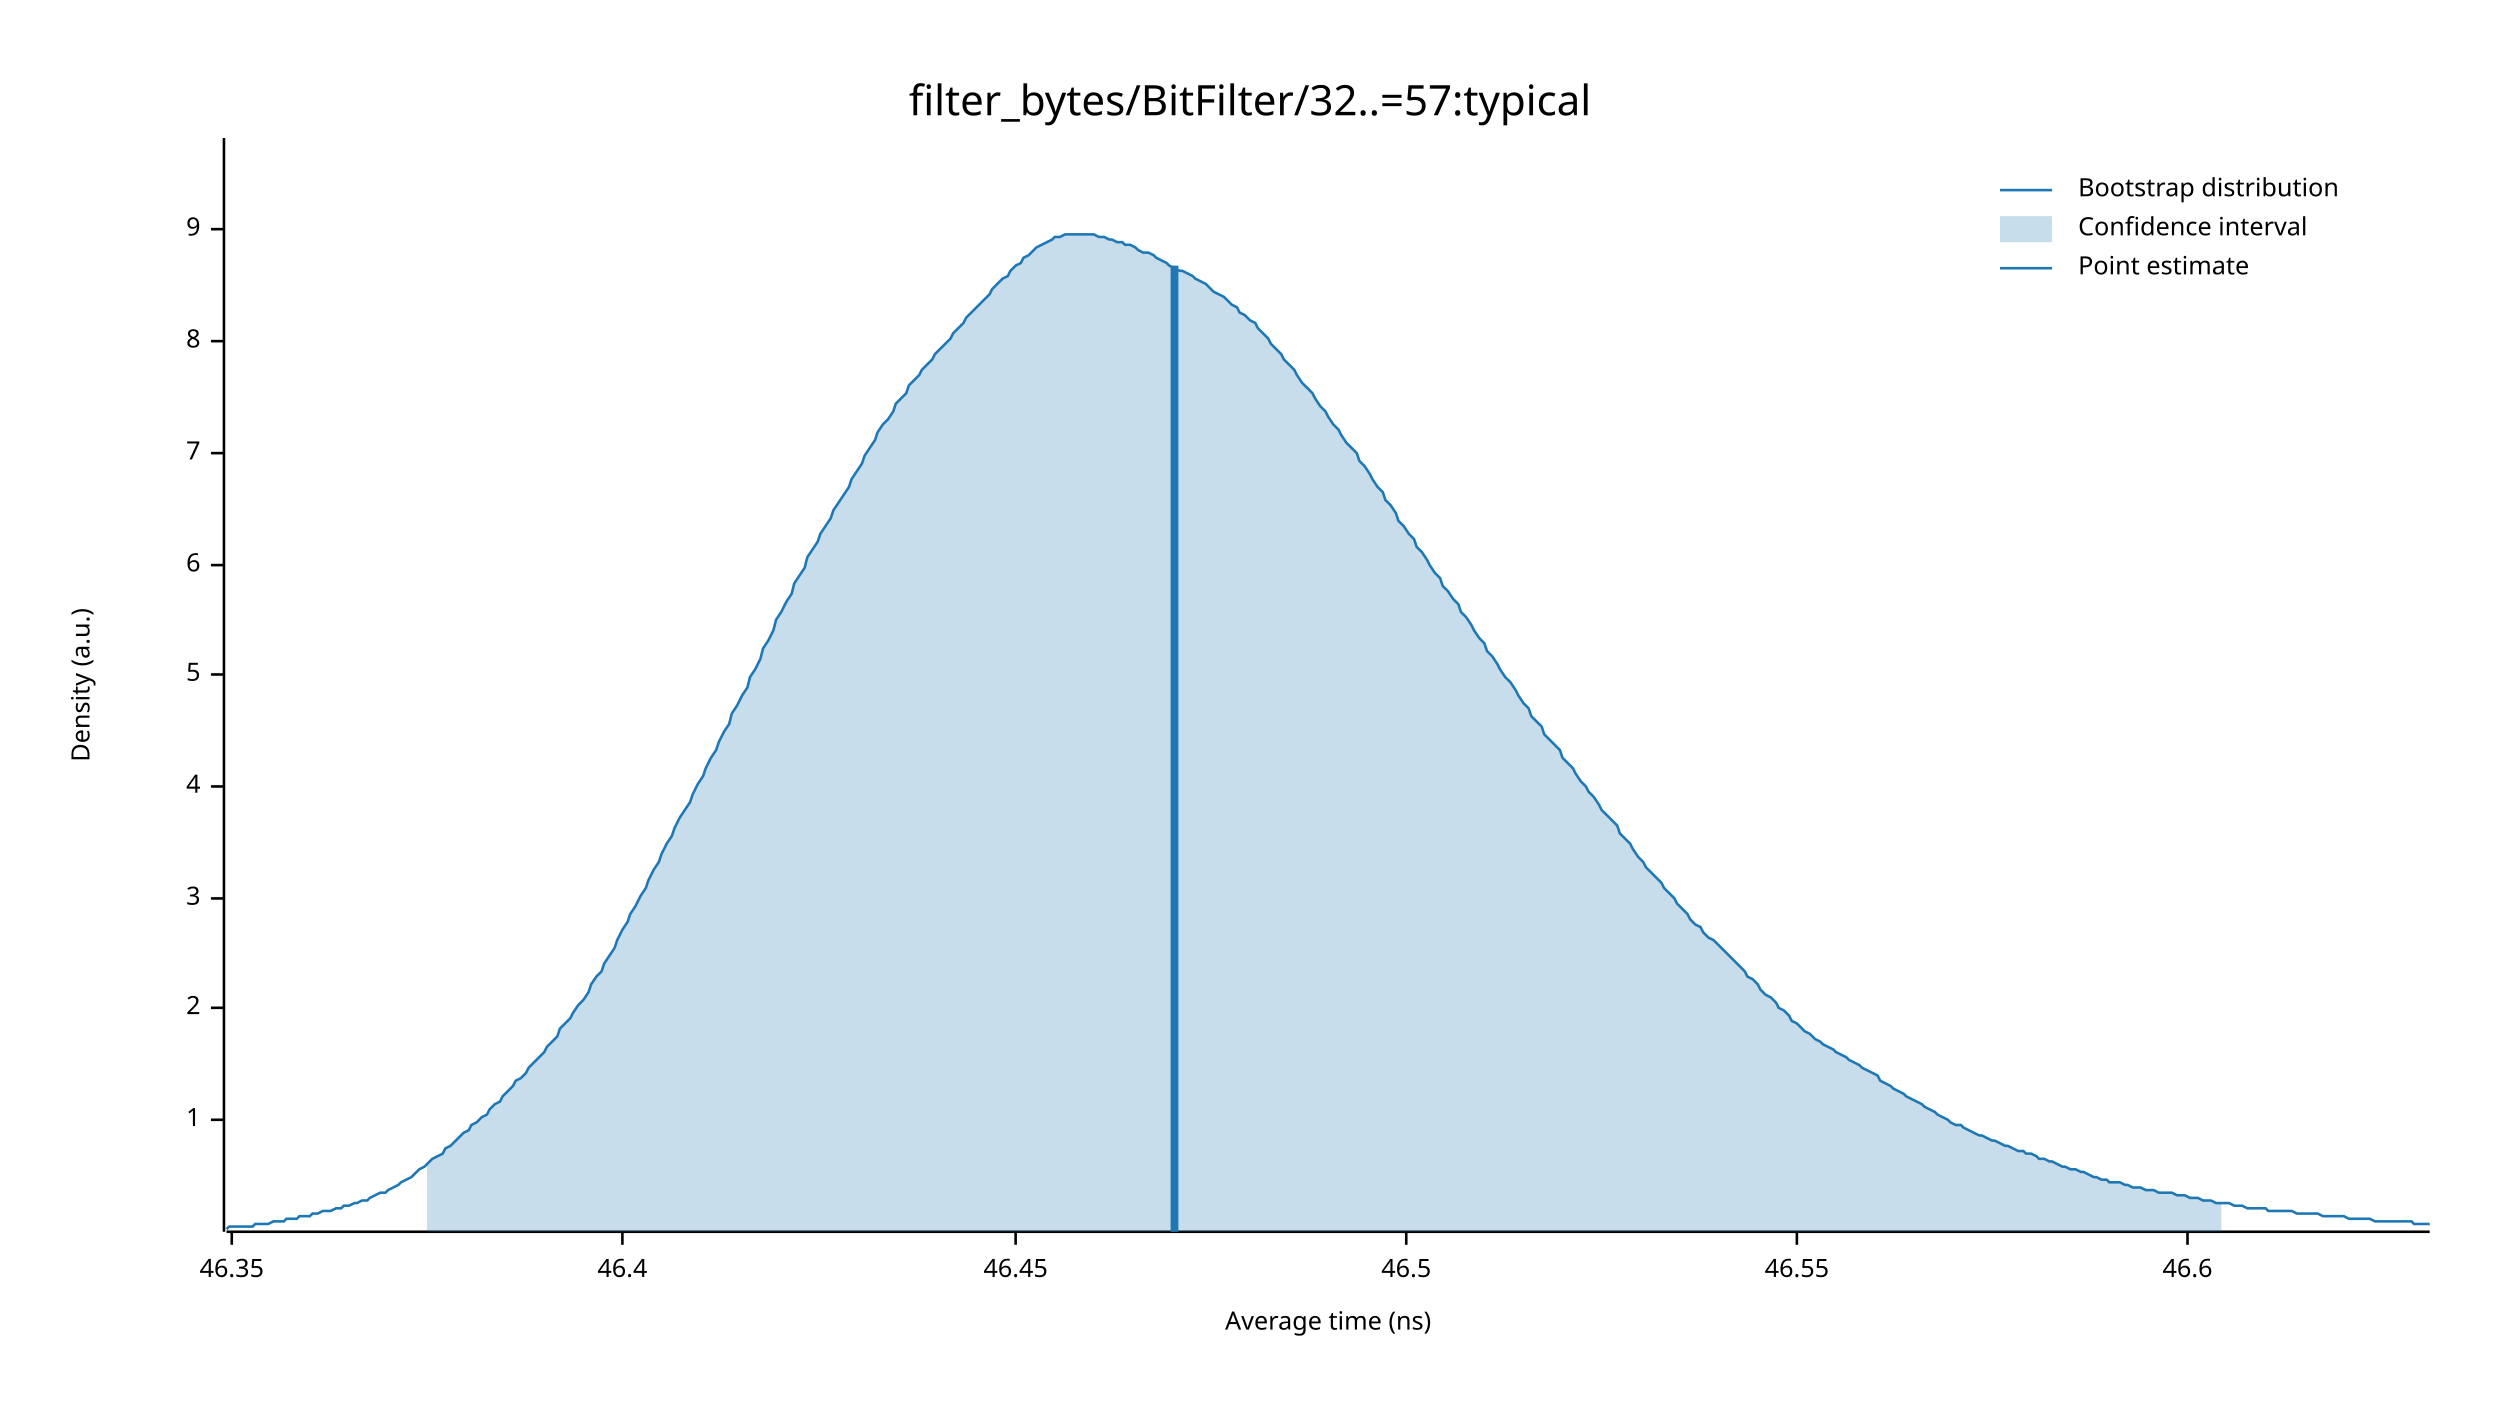
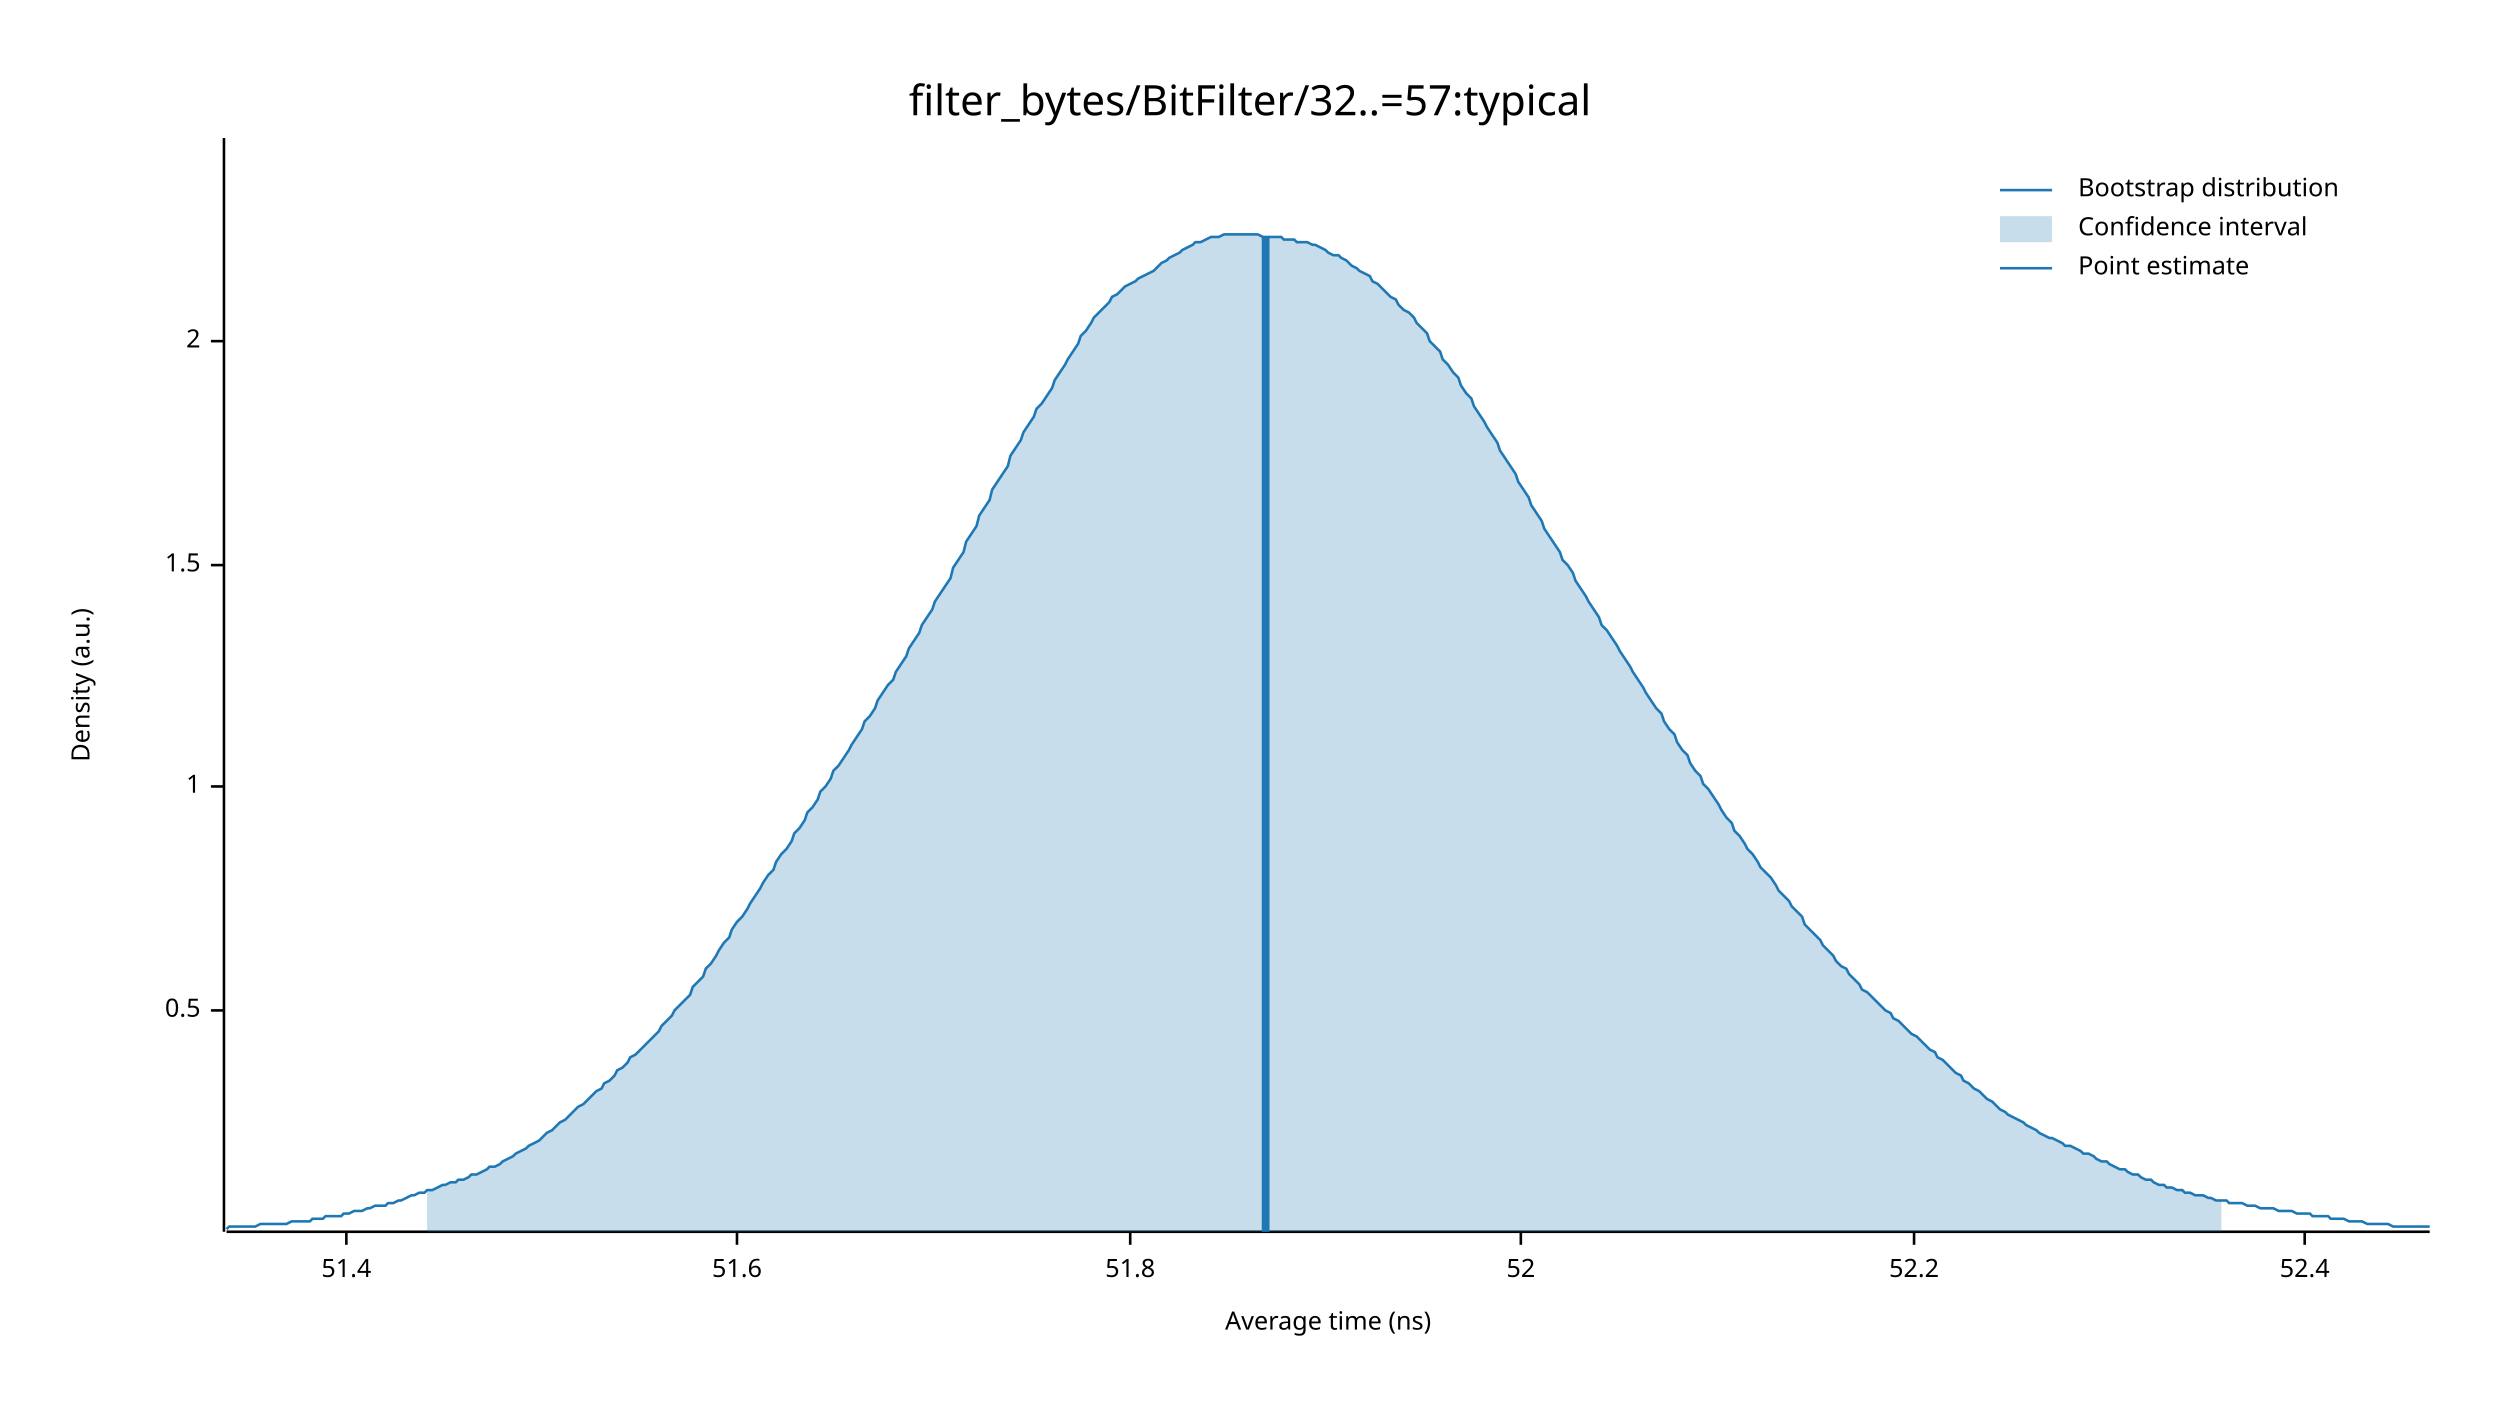
<svg xmlns="http://www.w3.org/2000/svg" width="960" height="540" viewBox="0 0 960 540">
  <text x="480" y="32" dy="0.76em" text-anchor="middle" font-family="sans-serif" font-size="16.129" opacity="1" fill="#000000">
filter_bytes/BitFilter/32..=57:typical
</text>
  <text x="27" y="263" dy="0.76em" text-anchor="middle" font-family="sans-serif" font-size="9.677" opacity="1" fill="#000000" transform="rotate(270, 27, 263)">
Density (a.u.)
</text>
  <text x="510" y="513" dy="-0.5ex" text-anchor="middle" font-family="sans-serif" font-size="9.677" opacity="1" fill="#000000">
Average time (ns)
</text>
  <polyline fill="none" opacity="1" stroke="#000000" stroke-width="1" points="86,53 86,473 " />
-   <text x="77" y="430" dy="0.5ex" text-anchor="end" font-family="sans-serif" font-size="9.677" opacity="1" fill="#000000">
+   <text x="77" y="388" dy="0.5ex" text-anchor="end" font-family="sans-serif" font-size="9.677" opacity="1" fill="#000000">
+ 0.5
+ </text>
+   <polyline fill="none" opacity="1" stroke="#000000" stroke-width="1" points="81,388 86,388 " />
+   <text x="77" y="302" dy="0.5ex" text-anchor="end" font-family="sans-serif" font-size="9.677" opacity="1" fill="#000000">
1
</text>
-   <polyline fill="none" opacity="1" stroke="#000000" stroke-width="1" points="81,430 86,430 " />
-   <text x="77" y="387" dy="0.5ex" text-anchor="end" font-family="sans-serif" font-size="9.677" opacity="1" fill="#000000">
+   <polyline fill="none" opacity="1" stroke="#000000" stroke-width="1" points="81,302 86,302 " />
+   <text x="77" y="217" dy="0.5ex" text-anchor="end" font-family="sans-serif" font-size="9.677" opacity="1" fill="#000000">
+ 1.5
+ </text>
+   <polyline fill="none" opacity="1" stroke="#000000" stroke-width="1" points="81,217 86,217 " />
+   <text x="77" y="131" dy="0.5ex" text-anchor="end" font-family="sans-serif" font-size="9.677" opacity="1" fill="#000000">
2
</text>
-   <polyline fill="none" opacity="1" stroke="#000000" stroke-width="1" points="81,387 86,387 " />
-   <text x="77" y="345" dy="0.5ex" text-anchor="end" font-family="sans-serif" font-size="9.677" opacity="1" fill="#000000">
- 3
+   <polyline fill="none" opacity="1" stroke="#000000" stroke-width="1" points="81,131 86,131 " />
+   <polyline fill="none" opacity="1" stroke="#000000" stroke-width="1" points="87,473 933,473 " />
+   <text x="133" y="483" dy="0.76em" text-anchor="middle" font-family="sans-serif" font-size="9.677" opacity="1" fill="#000000">
+ 51.4
</text>
-   <polyline fill="none" opacity="1" stroke="#000000" stroke-width="1" points="81,345 86,345 " />
-   <text x="77" y="302" dy="0.5ex" text-anchor="end" font-family="sans-serif" font-size="9.677" opacity="1" fill="#000000">
- 4
+   <polyline fill="none" opacity="1" stroke="#000000" stroke-width="1" points="133,473 133,478 " />
+   <text x="283" y="483" dy="0.76em" text-anchor="middle" font-family="sans-serif" font-size="9.677" opacity="1" fill="#000000">
+ 51.6
</text>
-   <polyline fill="none" opacity="1" stroke="#000000" stroke-width="1" points="81,302 86,302 " />
-   <text x="77" y="259" dy="0.5ex" text-anchor="end" font-family="sans-serif" font-size="9.677" opacity="1" fill="#000000">
- 5
+   <polyline fill="none" opacity="1" stroke="#000000" stroke-width="1" points="283,473 283,478 " />
+   <text x="434" y="483" dy="0.76em" text-anchor="middle" font-family="sans-serif" font-size="9.677" opacity="1" fill="#000000">
+ 51.8
</text>
-   <polyline fill="none" opacity="1" stroke="#000000" stroke-width="1" points="81,259 86,259 " />
-   <text x="77" y="217" dy="0.5ex" text-anchor="end" font-family="sans-serif" font-size="9.677" opacity="1" fill="#000000">
- 6
+   <polyline fill="none" opacity="1" stroke="#000000" stroke-width="1" points="434,473 434,478 " />
+   <text x="584" y="483" dy="0.76em" text-anchor="middle" font-family="sans-serif" font-size="9.677" opacity="1" fill="#000000">
+ 52
</text>
-   <polyline fill="none" opacity="1" stroke="#000000" stroke-width="1" points="81,217 86,217 " />
-   <text x="77" y="174" dy="0.5ex" text-anchor="end" font-family="sans-serif" font-size="9.677" opacity="1" fill="#000000">
- 7
+   <polyline fill="none" opacity="1" stroke="#000000" stroke-width="1" points="584,473 584,478 " />
+   <text x="735" y="483" dy="0.76em" text-anchor="middle" font-family="sans-serif" font-size="9.677" opacity="1" fill="#000000">
+ 52.2
</text>
-   <polyline fill="none" opacity="1" stroke="#000000" stroke-width="1" points="81,174 86,174 " />
-   <text x="77" y="131" dy="0.5ex" text-anchor="end" font-family="sans-serif" font-size="9.677" opacity="1" fill="#000000">
- 8
+   <polyline fill="none" opacity="1" stroke="#000000" stroke-width="1" points="735,473 735,478 " />
+   <text x="885" y="483" dy="0.76em" text-anchor="middle" font-family="sans-serif" font-size="9.677" opacity="1" fill="#000000">
+ 52.4
</text>
-   <polyline fill="none" opacity="1" stroke="#000000" stroke-width="1" points="81,131 86,131 " />
-   <text x="77" y="88" dy="0.5ex" text-anchor="end" font-family="sans-serif" font-size="9.677" opacity="1" fill="#000000">
- 9
- </text>
-   <polyline fill="none" opacity="1" stroke="#000000" stroke-width="1" points="81,88 86,88 " />
-   <polyline fill="none" opacity="1" stroke="#000000" stroke-width="1" points="87,473 933,473 " />
-   <text x="89" y="483" dy="0.76em" text-anchor="middle" font-family="sans-serif" font-size="9.677" opacity="1" fill="#000000">
- 46.35
- </text>
-   <polyline fill="none" opacity="1" stroke="#000000" stroke-width="1" points="89,473 89,478 " />
-   <text x="239" y="483" dy="0.76em" text-anchor="middle" font-family="sans-serif" font-size="9.677" opacity="1" fill="#000000">
- 46.4
- </text>
-   <polyline fill="none" opacity="1" stroke="#000000" stroke-width="1" points="239,473 239,478 " />
-   <text x="390" y="483" dy="0.76em" text-anchor="middle" font-family="sans-serif" font-size="9.677" opacity="1" fill="#000000">
- 46.45
- </text>
-   <polyline fill="none" opacity="1" stroke="#000000" stroke-width="1" points="390,473 390,478 " />
-   <text x="540" y="483" dy="0.76em" text-anchor="middle" font-family="sans-serif" font-size="9.677" opacity="1" fill="#000000">
- 46.5
- </text>
-   <polyline fill="none" opacity="1" stroke="#000000" stroke-width="1" points="540,473 540,478 " />
-   <text x="690" y="483" dy="0.76em" text-anchor="middle" font-family="sans-serif" font-size="9.677" opacity="1" fill="#000000">
- 46.55
- </text>
-   <polyline fill="none" opacity="1" stroke="#000000" stroke-width="1" points="690,473 690,478 " />
-   <text x="840" y="483" dy="0.76em" text-anchor="middle" font-family="sans-serif" font-size="9.677" opacity="1" fill="#000000">
- 46.6
- </text>
-   <polyline fill="none" opacity="1" stroke="#000000" stroke-width="1" points="840,473 840,478 " />
-   <polyline fill="none" opacity="1" stroke="#1F78B4" stroke-width="1" points="87,472 88,471 90,471 92,471 93,471 95,471 97,471 98,470 100,470 102,470 103,470 105,469 107,469 109,469 110,468 112,468 114,468 115,467 117,467 119,467 120,466 122,466 124,465 125,465 127,465 129,464 131,464 132,463 134,463 136,462 137,462 139,461 141,461 142,460 144,459 146,458 148,458 149,457 151,456 153,455 154,454 156,453 158,452 159,451 161,449 163,448 164,447 166,445 168,444 170,443 171,441 173,440 175,438 176,437 178,435 180,434 181,432 183,431 185,429 187,428 188,426 190,424 192,423 193,421 195,419 197,417 198,415 200,414 202,412 203,410 205,408 207,406 209,404 210,402 212,400 214,398 215,395 217,393 219,391 220,389 222,386 224,384 226,381 227,378 229,375 231,373 232,370 234,367 236,364 237,361 239,357 241,354 242,351 244,348 246,344 248,341 249,338 251,334 253,331 254,328 256,324 258,321 259,318 261,314 263,311 265,308 266,305 268,301 270,298 271,295 273,291 275,288 276,285 278,281 280,278 281,274 283,271 285,267 287,264 288,260 290,257 292,253 293,249 295,246 297,242 298,238 300,235 302,231 304,228 305,224 307,221 309,218 310,214 312,211 314,208 315,205 317,202 319,199 320,196 322,193 324,190 326,187 327,184 329,181 331,178 332,175 334,172 336,169 337,166 339,163 341,161 343,158 344,155 346,153 348,151 349,148 351,146 353,144 354,142 356,140 358,138 359,136 361,134 363,132 365,130 366,128 368,126 370,124 371,122 373,120 375,118 376,117 378,115 380,113 381,111 383,109 385,107 387,106 388,104 390,102 392,101 393,99 395,98 397,96 398,95 400,94 402,93 404,92 405,91 407,91 409,90 410,90 412,90 414,90 415,90 417,90 419,90 420,90 422,91 424,91 426,92 427,92 429,93 431,93 432,94 434,94 436,95 437,96 439,97 441,97 443,98 444,99 446,100 448,101 449,102 451,103 453,104 454,104 456,105 458,106 459,107 461,108 463,109 465,111 466,112 468,113 470,114 471,115 473,117 475,118 476,120 478,121 480,123 482,124 483,126 485,128 487,130 488,132 490,134 492,136 493,138 495,140 497,142 498,144 500,147 502,149 504,151 505,153 507,156 509,158 510,160 512,163 514,165 515,167 517,170 519,172 521,174 522,177 524,179 526,182 527,184 529,187 531,189 532,192 534,194 536,197 537,200 539,202 541,205 543,207 544,210 546,212 548,215 549,217 551,220 553,222 554,225 556,227 558,230 560,232 561,235 563,237 565,240 566,242 568,245 570,247 571,250 573,252 575,255 576,257 578,260 580,262 582,265 583,267 585,270 587,272 588,275 590,277 592,279 593,282 595,284 597,286 599,288 600,291 602,293 604,295 605,297 607,300 609,302 610,304 612,306 614,309 615,311 617,313 619,315 621,317 622,320 624,322 626,324 627,326 629,329 631,331 632,333 634,335 636,337 638,339 639,341 641,343 643,345 644,347 646,349 648,351 649,353 651,355 653,356 654,358 656,360 658,361 660,363 661,364 663,366 665,368 666,369 668,371 670,373 671,375 673,376 675,378 676,380 678,382 680,383 682,385 683,387 685,388 687,390 688,392 690,393 692,395 693,396 695,397 697,399 699,400 700,401 702,402 704,403 705,404 707,405 709,406 710,407 712,408 714,409 715,410 717,411 719,412 721,413 722,415 724,416 726,417 727,418 729,419 731,420 732,421 734,422 736,423 738,424 739,425 741,426 743,427 744,428 746,429 748,430 749,431 751,432 753,432 754,433 756,434 758,435 760,436 761,436 763,437 765,438 766,438 768,439 770,440 771,440 773,441 775,442 777,442 778,443 780,443 782,444 783,445 785,445 787,446 788,446 790,447 792,448 793,448 795,449 797,449 799,450 800,450 802,451 804,452 805,452 807,453 809,453 810,454 812,454 814,454 816,455 817,455 819,456 821,456 822,456 824,457 826,457 827,457 829,458 831,458 832,458 834,458 836,459 838,459 839,459 841,460 843,460 844,460 846,461 848,461 849,461 851,462 853,462 855,462 856,462 858,463 860,463 861,463 863,464 865,464 866,464 868,464 870,464 871,465 873,465 875,465 877,465 878,465 880,465 882,466 883,466 885,466 887,466 888,466 890,466 892,467 894,467 895,467 897,467 899,467 900,467 902,468 904,468 905,468 907,468 909,468 910,468 912,469 914,469 916,469 917,469 919,469 921,469 922,469 924,469 926,469 927,470 929,470 931,470 933,470 " />
-   <polygon opacity="0.25" fill="#1F78B4" points="164,447 166,445 168,444 170,443 171,441 173,440 175,438 176,437 178,435 180,434 181,432 183,431 185,429 187,428 188,426 190,424 192,423 193,421 195,419 197,417 198,415 200,414 202,412 203,410 205,408 207,406 209,404 210,402 212,400 214,398 215,395 217,393 219,391 220,389 222,386 224,384 226,381 227,378 229,375 231,373 232,370 234,367 236,364 237,361 239,357 241,354 242,351 244,348 246,344 248,341 249,338 251,334 253,331 254,328 256,324 258,321 259,318 261,314 263,311 265,308 266,305 268,301 270,298 271,295 273,291 275,288 276,285 278,281 280,278 281,274 283,271 285,267 287,264 288,260 290,257 292,253 293,249 295,246 297,242 298,238 300,235 302,231 304,228 305,224 307,221 309,218 310,214 312,211 314,208 315,205 317,202 319,199 320,196 322,193 324,190 326,187 327,184 329,181 331,178 332,175 334,172 336,169 337,166 339,163 341,161 343,158 344,155 346,153 348,151 349,148 351,146 353,144 354,142 356,140 358,138 359,136 361,134 363,132 365,130 366,128 368,126 370,124 371,122 373,120 375,118 376,117 378,115 380,113 381,111 383,109 385,107 387,106 388,104 390,102 392,101 393,99 395,98 397,96 398,95 400,94 402,93 404,92 405,91 407,91 409,90 410,90 412,90 414,90 415,90 417,90 419,90 420,90 422,91 424,91 426,92 427,92 429,93 431,93 432,94 434,94 436,95 437,96 439,97 441,97 443,98 444,99 446,100 448,101 449,102 451,103 453,104 454,104 456,105 458,106 459,107 461,108 463,109 465,111 466,112 468,113 470,114 471,115 473,117 475,118 476,120 478,121 480,123 482,124 483,126 485,128 487,130 488,132 490,134 492,136 493,138 495,140 497,142 498,144 500,147 502,149 504,151 505,153 507,156 509,158 510,160 512,163 514,165 515,167 517,170 519,172 521,174 522,177 524,179 526,182 527,184 529,187 531,189 532,192 534,194 536,197 537,200 539,202 541,205 543,207 544,210 546,212 548,215 549,217 551,220 553,222 554,225 556,227 558,230 560,232 561,235 563,237 565,240 566,242 568,245 570,247 571,250 573,252 575,255 576,257 578,260 580,262 582,265 583,267 585,270 587,272 588,275 590,277 592,279 593,282 595,284 597,286 599,288 600,291 602,293 604,295 605,297 607,300 609,302 610,304 612,306 614,309 615,311 617,313 619,315 621,317 622,320 624,322 626,324 627,326 629,329 631,331 632,333 634,335 636,337 638,339 639,341 641,343 643,345 644,347 646,349 648,351 649,353 651,355 653,356 654,358 656,360 658,361 660,363 661,364 663,366 665,368 666,369 668,371 670,373 671,375 673,376 675,378 676,380 678,382 680,383 682,385 683,387 685,388 687,390 688,392 690,393 692,395 693,396 695,397 697,399 699,400 700,401 702,402 704,403 705,404 707,405 709,406 710,407 712,408 714,409 715,410 717,411 719,412 721,413 722,415 724,416 726,417 727,418 729,419 731,420 732,421 734,422 736,423 738,424 739,425 741,426 743,427 744,428 746,429 748,430 749,431 751,432 753,432 754,433 756,434 758,435 760,436 761,436 763,437 765,438 766,438 768,439 770,440 771,440 773,441 775,442 777,442 778,443 780,443 782,444 783,445 785,445 787,446 788,446 790,447 792,448 793,448 795,449 797,449 799,450 800,450 802,451 804,452 805,452 807,453 809,453 810,454 812,454 814,454 816,455 817,455 819,456 821,456 822,456 824,457 826,457 827,457 829,458 831,458 832,458 834,458 836,459 838,459 839,459 841,460 843,460 844,460 846,461 848,461 849,461 851,462 853,462 853,473 164,473 " />
-   <polyline fill="none" opacity="1" stroke="#1F78B4" stroke-width="3" points="451,473 451,102 " />
+   <polyline fill="none" opacity="1" stroke="#000000" stroke-width="1" points="885,473 885,478 " />
+   <polyline fill="none" opacity="1" stroke="#1F78B4" stroke-width="1" points="87,472 88,471 90,471 92,471 93,471 95,471 97,471 98,471 100,470 102,470 103,470 105,470 107,470 109,470 110,470 112,469 114,469 115,469 117,469 119,469 120,468 122,468 124,468 125,467 127,467 129,467 131,467 132,466 134,466 136,465 137,465 139,465 141,464 142,464 144,463 146,463 148,463 149,462 151,462 153,461 154,461 156,460 158,459 159,459 161,458 163,458 164,457 166,457 168,456 170,455 171,455 173,454 175,454 176,453 178,453 180,452 181,451 183,451 185,450 187,449 188,448 190,448 192,447 193,446 195,445 197,444 198,443 200,442 202,441 203,440 205,439 207,438 209,436 210,435 212,434 214,432 215,431 217,430 219,428 220,427 222,425 224,424 226,422 227,421 229,419 231,418 232,416 234,415 236,413 237,411 239,410 241,408 242,406 244,405 246,403 248,401 249,400 251,398 253,396 254,394 256,392 258,390 259,388 261,386 263,384 265,382 266,379 268,377 270,375 271,372 273,370 275,367 276,365 278,362 280,360 281,357 283,354 285,352 287,349 288,347 290,344 292,341 293,339 295,336 297,334 298,331 300,328 302,326 304,323 305,320 307,318 309,315 310,312 312,310 314,307 315,304 317,302 319,299 320,296 322,294 324,291 326,288 327,286 329,283 331,280 332,277 334,275 336,272 337,269 339,266 341,263 343,261 344,258 346,255 348,252 349,249 351,246 353,243 354,240 356,237 358,234 359,231 361,228 363,225 365,222 366,218 368,215 370,212 371,208 373,205 375,202 376,198 378,195 380,192 381,188 383,185 385,182 387,179 388,175 390,172 392,169 393,166 395,163 397,160 398,157 400,155 402,152 404,149 405,146 407,143 409,140 410,138 412,135 414,132 415,129 417,127 419,124 420,122 422,120 424,118 426,116 427,114 429,113 431,111 432,110 434,109 436,108 437,107 439,106 441,105 443,104 444,103 446,101 448,100 449,99 451,98 453,97 454,96 456,95 458,94 459,93 461,93 463,92 465,91 466,91 468,91 470,90 471,90 473,90 475,90 476,90 478,90 480,90 482,90 483,90 485,91 487,91 488,91 490,91 492,91 493,92 495,92 497,92 498,93 500,93 502,93 504,94 505,94 507,95 509,96 510,97 512,98 514,98 515,99 517,100 519,102 521,103 522,104 524,105 526,106 527,108 529,109 531,111 532,112 534,114 536,115 537,117 539,119 541,120 543,122 544,124 546,126 548,128 549,131 551,133 553,135 554,138 556,140 558,143 560,145 561,148 563,151 565,153 566,156 568,159 570,162 571,164 573,167 575,170 576,173 578,176 580,179 582,182 583,185 585,188 587,191 588,194 590,197 592,200 593,203 595,206 597,209 599,212 600,215 602,217 604,220 605,223 607,226 609,229 610,231 612,234 614,237 615,240 617,242 619,245 621,248 622,250 624,253 626,256 627,258 629,261 631,264 632,266 634,269 636,272 638,274 639,277 641,280 643,282 644,285 646,288 648,290 649,293 651,296 653,298 654,301 656,303 658,306 660,309 661,311 663,314 665,316 666,319 668,321 670,324 671,326 673,328 675,331 676,333 678,335 680,337 682,340 683,342 685,344 687,346 688,348 690,350 692,352 693,355 695,357 697,359 699,361 700,363 702,365 704,367 705,369 707,371 709,372 710,374 712,376 714,378 715,380 717,381 719,383 721,385 722,386 724,388 726,389 727,391 729,392 731,394 732,395 734,397 736,398 738,400 739,401 741,403 743,404 744,406 746,407 748,409 749,410 751,412 753,413 754,415 756,416 758,418 760,419 761,420 763,422 765,423 766,424 768,426 770,427 771,428 773,429 775,430 777,431 778,432 780,433 782,434 783,435 785,436 787,437 788,437 790,438 792,439 793,440 795,440 797,441 799,442 800,443 802,443 804,444 805,445 807,446 809,446 810,447 812,448 814,449 816,449 817,450 819,451 821,451 822,452 824,453 826,453 827,454 829,455 831,455 832,456 834,456 836,457 838,457 839,458 841,458 843,459 844,459 846,459 848,460 849,460 851,461 853,461 855,461 856,462 858,462 860,462 861,462 863,463 865,463 866,463 868,464 870,464 871,464 873,464 875,465 877,465 878,465 880,465 882,466 883,466 885,466 887,466 888,467 890,467 892,467 894,467 895,468 897,468 899,468 900,468 902,469 904,469 905,469 907,469 909,470 910,470 912,470 914,470 916,470 917,470 919,471 921,471 922,471 924,471 926,471 927,471 929,471 931,471 933,471 " />
+   <polygon opacity="0.25" fill="#1F78B4" points="164,457 166,457 168,456 170,455 171,455 173,454 175,454 176,453 178,453 180,452 181,451 183,451 185,450 187,449 188,448 190,448 192,447 193,446 195,445 197,444 198,443 200,442 202,441 203,440 205,439 207,438 209,436 210,435 212,434 214,432 215,431 217,430 219,428 220,427 222,425 224,424 226,422 227,421 229,419 231,418 232,416 234,415 236,413 237,411 239,410 241,408 242,406 244,405 246,403 248,401 249,400 251,398 253,396 254,394 256,392 258,390 259,388 261,386 263,384 265,382 266,379 268,377 270,375 271,372 273,370 275,367 276,365 278,362 280,360 281,357 283,354 285,352 287,349 288,347 290,344 292,341 293,339 295,336 297,334 298,331 300,328 302,326 304,323 305,320 307,318 309,315 310,312 312,310 314,307 315,304 317,302 319,299 320,296 322,294 324,291 326,288 327,286 329,283 331,280 332,277 334,275 336,272 337,269 339,266 341,263 343,261 344,258 346,255 348,252 349,249 351,246 353,243 354,240 356,237 358,234 359,231 361,228 363,225 365,222 366,218 368,215 370,212 371,208 373,205 375,202 376,198 378,195 380,192 381,188 383,185 385,182 387,179 388,175 390,172 392,169 393,166 395,163 397,160 398,157 400,155 402,152 404,149 405,146 407,143 409,140 410,138 412,135 414,132 415,129 417,127 419,124 420,122 422,120 424,118 426,116 427,114 429,113 431,111 432,110 434,109 436,108 437,107 439,106 441,105 443,104 444,103 446,101 448,100 449,99 451,98 453,97 454,96 456,95 458,94 459,93 461,93 463,92 465,91 466,91 468,91 470,90 471,90 473,90 475,90 476,90 478,90 480,90 482,90 483,90 485,91 487,91 488,91 490,91 492,91 493,92 495,92 497,92 498,93 500,93 502,93 504,94 505,94 507,95 509,96 510,97 512,98 514,98 515,99 517,100 519,102 521,103 522,104 524,105 526,106 527,108 529,109 531,111 532,112 534,114 536,115 537,117 539,119 541,120 543,122 544,124 546,126 548,128 549,131 551,133 553,135 554,138 556,140 558,143 560,145 561,148 563,151 565,153 566,156 568,159 570,162 571,164 573,167 575,170 576,173 578,176 580,179 582,182 583,185 585,188 587,191 588,194 590,197 592,200 593,203 595,206 597,209 599,212 600,215 602,217 604,220 605,223 607,226 609,229 610,231 612,234 614,237 615,240 617,242 619,245 621,248 622,250 624,253 626,256 627,258 629,261 631,264 632,266 634,269 636,272 638,274 639,277 641,280 643,282 644,285 646,288 648,290 649,293 651,296 653,298 654,301 656,303 658,306 660,309 661,311 663,314 665,316 666,319 668,321 670,324 671,326 673,328 675,331 676,333 678,335 680,337 682,340 683,342 685,344 687,346 688,348 690,350 692,352 693,355 695,357 697,359 699,361 700,363 702,365 704,367 705,369 707,371 709,372 710,374 712,376 714,378 715,380 717,381 719,383 721,385 722,386 724,388 726,389 727,391 729,392 731,394 732,395 734,397 736,398 738,400 739,401 741,403 743,404 744,406 746,407 748,409 749,410 751,412 753,413 754,415 756,416 758,418 760,419 761,420 763,422 765,423 766,424 768,426 770,427 771,428 773,429 775,430 777,431 778,432 780,433 782,434 783,435 785,436 787,437 788,437 790,438 792,439 793,440 795,440 797,441 799,442 800,443 802,443 804,444 805,445 807,446 809,446 810,447 812,448 814,449 816,449 817,450 819,451 821,451 822,452 824,453 826,453 827,454 829,455 831,455 832,456 834,456 836,457 838,457 839,458 841,458 843,459 844,459 846,459 848,460 849,460 851,461 853,461 853,473 164,473 " />
+   <polyline fill="none" opacity="1" stroke="#1F78B4" stroke-width="3" points="486,473 486,91 " />
  <text x="798" y="68" dy="0.76em" text-anchor="start" font-family="sans-serif" font-size="9.677" opacity="1" fill="#000000">
Bootstrap distribution
</text>
  <text x="798" y="83" dy="0.76em" text-anchor="start" font-family="sans-serif" font-size="9.677" opacity="1" fill="#000000">
Confidence interval
</text>
  <text x="798" y="98" dy="0.76em" text-anchor="start" font-family="sans-serif" font-size="9.677" opacity="1" fill="#000000">
Point estimate
</text>
  <polyline fill="none" opacity="1" stroke="#1F78B4" stroke-width="1" points="768,73 788,73 " />
  <rect x="768" y="83" width="20" height="10" opacity="0.25" fill="#1F78B4" stroke="none" />
  <polyline fill="none" opacity="1" stroke="#1F78B4" stroke-width="1" points="768,103 788,103 " />
</svg>
